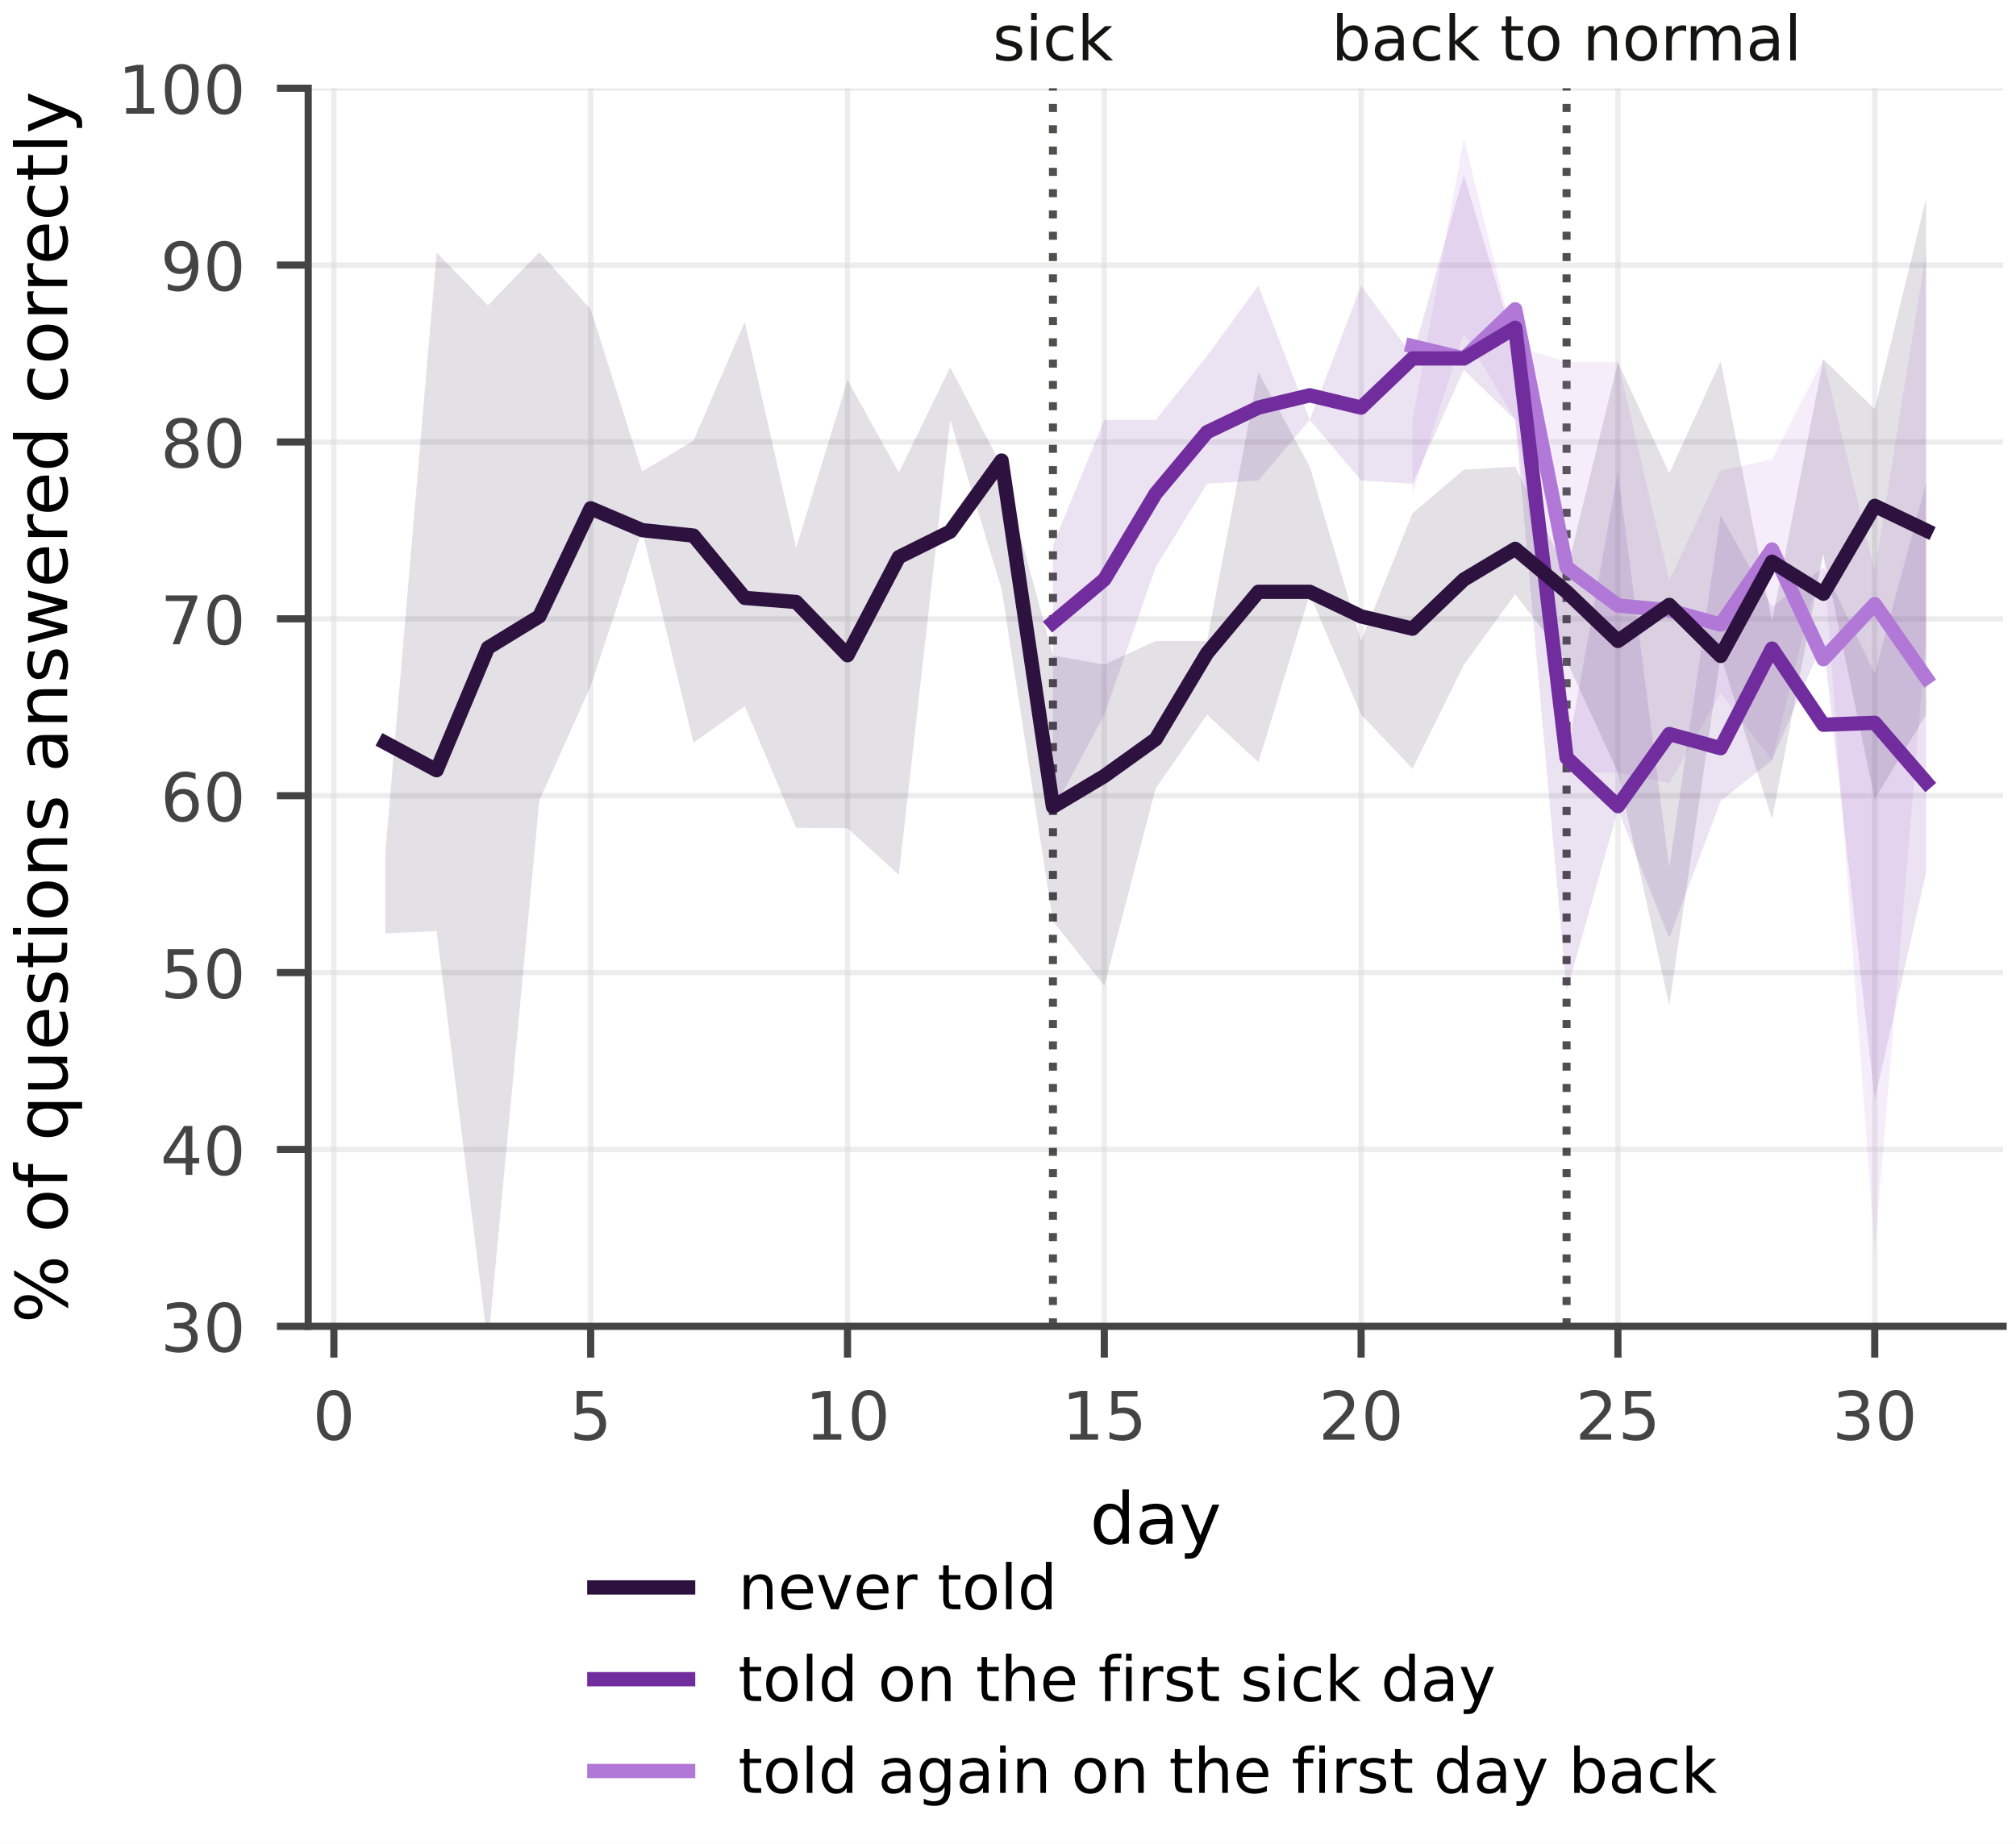
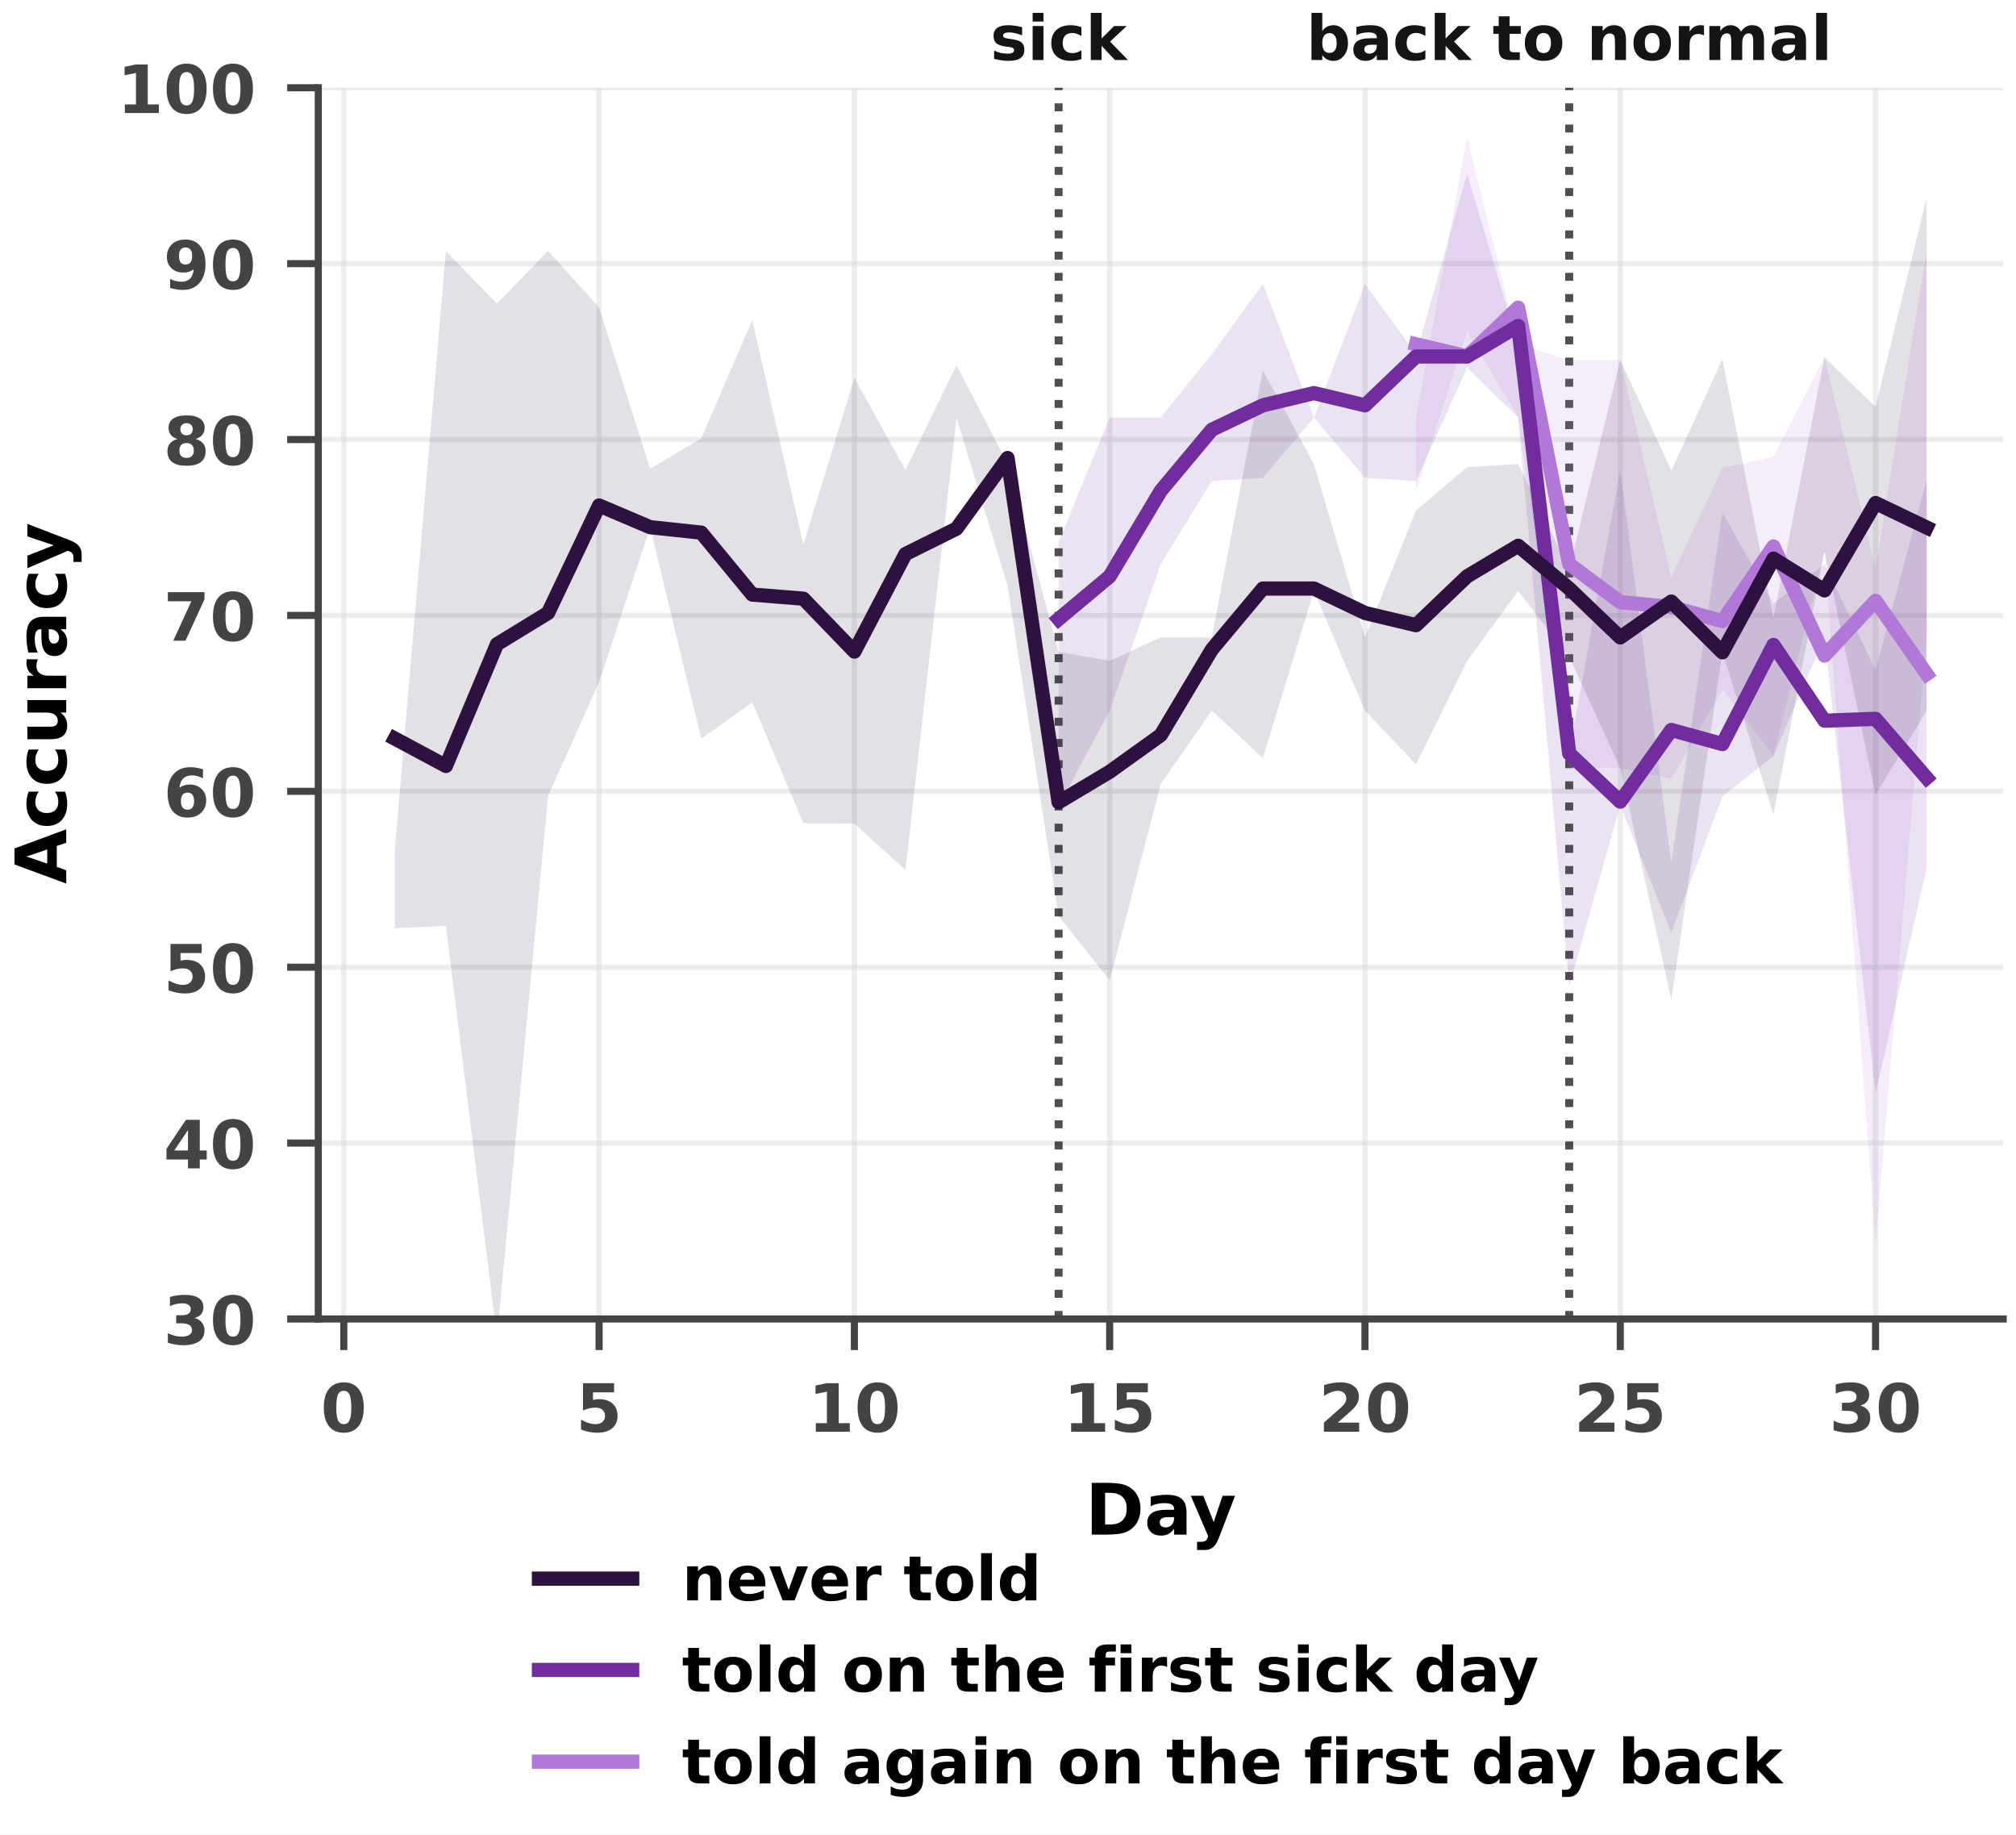
- <svg xmlns="http://www.w3.org/2000/svg" xmlns:xlink="http://www.w3.org/1999/xlink" width="225.658pt" height="206.404pt" viewBox="0 0 225.658 206.404" version="1.1">
+ <svg xmlns="http://www.w3.org/2000/svg" xmlns:xlink="http://www.w3.org/1999/xlink" width="226.998pt" height="206.513pt" viewBox="0 0 226.998 206.513" version="1.1">
  <defs>
    <style type="text/css">*{stroke-linejoin: round; stroke-linecap: butt}</style>
  </defs>
  <g id="figure_1">
    <g id="patch_1">
-       <path d="M 0 206.404  L 225.658 206.404  L 225.658 0  L 0 0  z " style="fill: #ffffff" />
+       <path d="M 0 206.513  L 226.998 206.513  L 226.998 0  L 0 0  z " style="fill: #ffffff" />
    </g>
    <g id="axes_1">
      <g id="patch_2">
-         <path d="M 34.498 148.478  L 224.218 148.478  L 224.218 9.878  L 34.498 9.878  z " style="fill: #ffffff" />
+         <path d="M 35.838 148.478  L 225.558 148.478  L 225.558 9.878  L 35.838 9.878  z " style="fill: #ffffff" />
      </g>
      <g id="matplotlib.axis_1">
        <g id="xtick_1">
          <g id="line2d_1">
-             <path d="M 37.373 148.478  L 37.373 9.878  " clip-path="url(#p3f5476d733)" style="fill: none; stroke: #dddddd; stroke-opacity: 0.5; stroke-width: 0.6; stroke-linecap: square" />
+             <path d="M 38.712 148.478  L 38.712 9.878  " clip-path="url(#p0b29a9535a)" style="fill: none; stroke: #dddddd; stroke-opacity: 0.5; stroke-width: 0.6; stroke-linecap: square" />
          </g>
          <g id="line2d_2">
            <defs>
-               <path id="md3ac5c3c33" d="M 0 0  L 0 3.5  " style="stroke: #444444; stroke-width: 0.8" />
+               <path id="mac8a18c9ea" d="M 0 0  L 0 3.5  " style="stroke: #444444; stroke-width: 0.8" />
            </defs>
            <g>
-               <use xlink:href="#md3ac5c3c33" x="37.373" y="148.478" style="fill: #444444; stroke: #444444; stroke-width: 0.8" />
+               <use xlink:href="#mac8a18c9ea" x="38.712" y="148.478" style="fill: #444444; stroke: #444444; stroke-width: 0.8" />
            </g>
          </g>
          <g id="text_1">
-             <text style="font-size: 7.5px; font-family: 'DejaVu Sans', 'Bitstream Vera Sans', 'Computer Modern Sans Serif', 'Lucida Grande', 'Verdana', 'Geneva', 'Lucid', 'Arial', 'Helvetica', 'Avant Garde', sans-serif; text-anchor: middle; fill: #444444" x="37.373" y="161.177" transform="rotate(-0 37.37267 161.1767)">0</text>
+             <text style="font-weight: 700; font-size: 7.5px; font-family: 'DejaVu Sans', 'Bitstream Vera Sans', 'Computer Modern Sans Serif', 'Lucida Grande', 'Verdana', 'Geneva', 'Lucid', 'Arial', 'Helvetica', 'Avant Garde', sans-serif; text-anchor: middle; fill: #444444" x="38.712" y="161.177" transform="rotate(-0 38.71212 161.1767)">0</text>
          </g>
        </g>
        <g id="xtick_2">
          <g id="line2d_3">
-             <path d="M 66.118 148.478  L 66.118 9.878  " clip-path="url(#p3f5476d733)" style="fill: none; stroke: #dddddd; stroke-opacity: 0.5; stroke-width: 0.6; stroke-linecap: square" />
+             <path d="M 67.458 148.478  L 67.458 9.878  " clip-path="url(#p0b29a9535a)" style="fill: none; stroke: #dddddd; stroke-opacity: 0.5; stroke-width: 0.6; stroke-linecap: square" />
          </g>
          <g id="line2d_4">
            <g>
-               <use xlink:href="#md3ac5c3c33" x="66.118" y="148.478" style="fill: #444444; stroke: #444444; stroke-width: 0.8" />
+               <use xlink:href="#mac8a18c9ea" x="67.458" y="148.478" style="fill: #444444; stroke: #444444; stroke-width: 0.8" />
            </g>
          </g>
          <g id="text_2">
-             <text style="font-size: 7.5px; font-family: 'DejaVu Sans', 'Bitstream Vera Sans', 'Computer Modern Sans Serif', 'Lucida Grande', 'Verdana', 'Geneva', 'Lucid', 'Arial', 'Helvetica', 'Avant Garde', sans-serif; text-anchor: middle; fill: #444444" x="66.118" y="161.177" transform="rotate(-0 66.11813 161.1767)">5</text>
+             <text style="font-weight: 700; font-size: 7.5px; font-family: 'DejaVu Sans', 'Bitstream Vera Sans', 'Computer Modern Sans Serif', 'Lucida Grande', 'Verdana', 'Geneva', 'Lucid', 'Arial', 'Helvetica', 'Avant Garde', sans-serif; text-anchor: middle; fill: #444444" x="67.458" y="161.177" transform="rotate(-0 67.45758 161.1767)">5</text>
          </g>
        </g>
        <g id="xtick_3">
          <g id="line2d_5">
-             <path d="M 94.864 148.478  L 94.864 9.878  " clip-path="url(#p3f5476d733)" style="fill: none; stroke: #dddddd; stroke-opacity: 0.5; stroke-width: 0.6; stroke-linecap: square" />
+             <path d="M 96.203 148.478  L 96.203 9.878  " clip-path="url(#p0b29a9535a)" style="fill: none; stroke: #dddddd; stroke-opacity: 0.5; stroke-width: 0.6; stroke-linecap: square" />
          </g>
          <g id="line2d_6">
            <g>
-               <use xlink:href="#md3ac5c3c33" x="94.864" y="148.478" style="fill: #444444; stroke: #444444; stroke-width: 0.8" />
+               <use xlink:href="#mac8a18c9ea" x="96.203" y="148.478" style="fill: #444444; stroke: #444444; stroke-width: 0.8" />
            </g>
          </g>
          <g id="text_3">
-             <text style="font-size: 7.5px; font-family: 'DejaVu Sans', 'Bitstream Vera Sans', 'Computer Modern Sans Serif', 'Lucida Grande', 'Verdana', 'Geneva', 'Lucid', 'Arial', 'Helvetica', 'Avant Garde', sans-serif; text-anchor: middle; fill: #444444" x="94.864" y="161.177" transform="rotate(-0 94.86358 161.1767)">10</text>
+             <text style="font-weight: 700; font-size: 7.5px; font-family: 'DejaVu Sans', 'Bitstream Vera Sans', 'Computer Modern Sans Serif', 'Lucida Grande', 'Verdana', 'Geneva', 'Lucid', 'Arial', 'Helvetica', 'Avant Garde', sans-serif; text-anchor: middle; fill: #444444" x="96.203" y="161.177" transform="rotate(-0 96.20303 161.1767)">10</text>
          </g>
        </g>
        <g id="xtick_4">
          <g id="line2d_7">
-             <path d="M 123.609 148.478  L 123.609 9.878  " clip-path="url(#p3f5476d733)" style="fill: none; stroke: #dddddd; stroke-opacity: 0.5; stroke-width: 0.6; stroke-linecap: square" />
+             <path d="M 124.948 148.478  L 124.948 9.878  " clip-path="url(#p0b29a9535a)" style="fill: none; stroke: #dddddd; stroke-opacity: 0.5; stroke-width: 0.6; stroke-linecap: square" />
          </g>
          <g id="line2d_8">
            <g>
-               <use xlink:href="#md3ac5c3c33" x="123.609" y="148.478" style="fill: #444444; stroke: #444444; stroke-width: 0.8" />
+               <use xlink:href="#mac8a18c9ea" x="124.948" y="148.478" style="fill: #444444; stroke: #444444; stroke-width: 0.8" />
            </g>
          </g>
          <g id="text_4">
-             <text style="font-size: 7.5px; font-family: 'DejaVu Sans', 'Bitstream Vera Sans', 'Computer Modern Sans Serif', 'Lucida Grande', 'Verdana', 'Geneva', 'Lucid', 'Arial', 'Helvetica', 'Avant Garde', sans-serif; text-anchor: middle; fill: #444444" x="123.609" y="161.177" transform="rotate(-0 123.609 161.1767)">15</text>
+             <text style="font-weight: 700; font-size: 7.5px; font-family: 'DejaVu Sans', 'Bitstream Vera Sans', 'Computer Modern Sans Serif', 'Lucida Grande', 'Verdana', 'Geneva', 'Lucid', 'Arial', 'Helvetica', 'Avant Garde', sans-serif; text-anchor: middle; fill: #444444" x="124.948" y="161.177" transform="rotate(-0 124.9485 161.1767)">15</text>
          </g>
        </g>
        <g id="xtick_5">
          <g id="line2d_9">
-             <path d="M 152.354 148.478  L 152.354 9.878  " clip-path="url(#p3f5476d733)" style="fill: none; stroke: #dddddd; stroke-opacity: 0.5; stroke-width: 0.6; stroke-linecap: square" />
+             <path d="M 153.694 148.478  L 153.694 9.878  " clip-path="url(#p0b29a9535a)" style="fill: none; stroke: #dddddd; stroke-opacity: 0.5; stroke-width: 0.6; stroke-linecap: square" />
          </g>
          <g id="line2d_10">
            <g>
-               <use xlink:href="#md3ac5c3c33" x="152.354" y="148.478" style="fill: #444444; stroke: #444444; stroke-width: 0.8" />
+               <use xlink:href="#mac8a18c9ea" x="153.694" y="148.478" style="fill: #444444; stroke: #444444; stroke-width: 0.8" />
            </g>
          </g>
          <g id="text_5">
-             <text style="font-size: 7.5px; font-family: 'DejaVu Sans', 'Bitstream Vera Sans', 'Computer Modern Sans Serif', 'Lucida Grande', 'Verdana', 'Geneva', 'Lucid', 'Arial', 'Helvetica', 'Avant Garde', sans-serif; text-anchor: middle; fill: #444444" x="152.354" y="161.177" transform="rotate(-0 152.3545 161.1767)">20</text>
+             <text style="font-weight: 700; font-size: 7.5px; font-family: 'DejaVu Sans', 'Bitstream Vera Sans', 'Computer Modern Sans Serif', 'Lucida Grande', 'Verdana', 'Geneva', 'Lucid', 'Arial', 'Helvetica', 'Avant Garde', sans-serif; text-anchor: middle; fill: #444444" x="153.694" y="161.177" transform="rotate(-0 153.6939 161.1767)">20</text>
          </g>
        </g>
        <g id="xtick_6">
          <g id="line2d_11">
-             <path d="M 181.1 148.478  L 181.1 9.878  " clip-path="url(#p3f5476d733)" style="fill: none; stroke: #dddddd; stroke-opacity: 0.5; stroke-width: 0.6; stroke-linecap: square" />
+             <path d="M 182.439 148.478  L 182.439 9.878  " clip-path="url(#p0b29a9535a)" style="fill: none; stroke: #dddddd; stroke-opacity: 0.5; stroke-width: 0.6; stroke-linecap: square" />
          </g>
          <g id="line2d_12">
            <g>
-               <use xlink:href="#md3ac5c3c33" x="181.1" y="148.478" style="fill: #444444; stroke: #444444; stroke-width: 0.8" />
+               <use xlink:href="#mac8a18c9ea" x="182.439" y="148.478" style="fill: #444444; stroke: #444444; stroke-width: 0.8" />
            </g>
          </g>
          <g id="text_6">
-             <text style="font-size: 7.5px; font-family: 'DejaVu Sans', 'Bitstream Vera Sans', 'Computer Modern Sans Serif', 'Lucida Grande', 'Verdana', 'Geneva', 'Lucid', 'Arial', 'Helvetica', 'Avant Garde', sans-serif; text-anchor: middle; fill: #444444" x="181.1" y="161.177" transform="rotate(-0 181.0999 161.1767)">25</text>
+             <text style="font-weight: 700; font-size: 7.5px; font-family: 'DejaVu Sans', 'Bitstream Vera Sans', 'Computer Modern Sans Serif', 'Lucida Grande', 'Verdana', 'Geneva', 'Lucid', 'Arial', 'Helvetica', 'Avant Garde', sans-serif; text-anchor: middle; fill: #444444" x="182.439" y="161.177" transform="rotate(-0 182.4394 161.1767)">25</text>
          </g>
        </g>
        <g id="xtick_7">
          <g id="line2d_13">
-             <path d="M 209.845 148.478  L 209.845 9.878  " clip-path="url(#p3f5476d733)" style="fill: none; stroke: #dddddd; stroke-opacity: 0.5; stroke-width: 0.6; stroke-linecap: square" />
+             <path d="M 211.185 148.478  L 211.185 9.878  " clip-path="url(#p0b29a9535a)" style="fill: none; stroke: #dddddd; stroke-opacity: 0.5; stroke-width: 0.6; stroke-linecap: square" />
          </g>
          <g id="line2d_14">
            <g>
-               <use xlink:href="#md3ac5c3c33" x="209.845" y="148.478" style="fill: #444444; stroke: #444444; stroke-width: 0.8" />
+               <use xlink:href="#mac8a18c9ea" x="211.185" y="148.478" style="fill: #444444; stroke: #444444; stroke-width: 0.8" />
            </g>
          </g>
          <g id="text_7">
-             <text style="font-size: 7.5px; font-family: 'DejaVu Sans', 'Bitstream Vera Sans', 'Computer Modern Sans Serif', 'Lucida Grande', 'Verdana', 'Geneva', 'Lucid', 'Arial', 'Helvetica', 'Avant Garde', sans-serif; text-anchor: middle; fill: #444444" x="209.845" y="161.177" transform="rotate(-0 209.8454 161.1767)">30</text>
+             <text style="font-weight: 700; font-size: 7.5px; font-family: 'DejaVu Sans', 'Bitstream Vera Sans', 'Computer Modern Sans Serif', 'Lucida Grande', 'Verdana', 'Geneva', 'Lucid', 'Arial', 'Helvetica', 'Avant Garde', sans-serif; text-anchor: middle; fill: #444444" x="211.185" y="161.177" transform="rotate(-0 211.1849 161.1767)">30</text>
          </g>
        </g>
        <g id="text_8">
-           <text style="font-size: 8px; font-family: 'DejaVu Sans', 'Bitstream Vera Sans', 'Computer Modern Sans Serif', 'Lucida Grande', 'Verdana', 'Geneva', 'Lucid', 'Arial', 'Helvetica', 'Avant Garde', sans-serif; text-anchor: middle" x="129.358" y="172.815" transform="rotate(-0 129.3581 172.8152)">day</text>
+           <text style="font-weight: 700; font-size: 8px; font-family: 'DejaVu Sans', 'Bitstream Vera Sans', 'Computer Modern Sans Serif', 'Lucida Grande', 'Verdana', 'Geneva', 'Lucid', 'Arial', 'Helvetica', 'Avant Garde', sans-serif; text-anchor: middle" x="130.698" y="172.753" transform="rotate(-0 130.6976 172.7527)">Day</text>
        </g>
      </g>
      <g id="matplotlib.axis_2">
        <g id="ytick_1">
          <g id="line2d_15">
-             <path d="M 34.498 148.478  L 224.218 148.478  " clip-path="url(#p3f5476d733)" style="fill: none; stroke: #dddddd; stroke-opacity: 0.5; stroke-width: 0.6; stroke-linecap: square" />
+             <path d="M 35.838 148.478  L 225.558 148.478  " clip-path="url(#p0b29a9535a)" style="fill: none; stroke: #dddddd; stroke-opacity: 0.5; stroke-width: 0.6; stroke-linecap: square" />
          </g>
          <g id="line2d_16">
            <defs>
-               <path id="mc8704ba8a6" d="M 0 0  L -3.5 0  " style="stroke: #444444; stroke-width: 0.8" />
+               <path id="mc4d588b40f" d="M 0 0  L -3.5 0  " style="stroke: #444444; stroke-width: 0.8" />
            </defs>
            <g>
-               <use xlink:href="#mc8704ba8a6" x="34.498" y="148.478" style="fill: #444444; stroke: #444444; stroke-width: 0.8" />
+               <use xlink:href="#mc4d588b40f" x="35.838" y="148.478" style="fill: #444444; stroke: #444444; stroke-width: 0.8" />
            </g>
          </g>
          <g id="text_9">
-             <text style="font-size: 7.5px; font-family: 'DejaVu Sans', 'Bitstream Vera Sans', 'Computer Modern Sans Serif', 'Lucida Grande', 'Verdana', 'Geneva', 'Lucid', 'Arial', 'Helvetica', 'Avant Garde', sans-serif; text-anchor: end; fill: #444444" x="27.498" y="151.327" transform="rotate(-0 27.49813 151.3273)">30</text>
+             <text style="font-weight: 700; font-size: 7.5px; font-family: 'DejaVu Sans', 'Bitstream Vera Sans', 'Computer Modern Sans Serif', 'Lucida Grande', 'Verdana', 'Geneva', 'Lucid', 'Arial', 'Helvetica', 'Avant Garde', sans-serif; text-anchor: end; fill: #444444" x="28.838" y="151.327" transform="rotate(-0 28.83758 151.3273)">30</text>
          </g>
        </g>
        <g id="ytick_2">
          <g id="line2d_17">
-             <path d="M 34.498 128.678  L 224.218 128.678  " clip-path="url(#p3f5476d733)" style="fill: none; stroke: #dddddd; stroke-opacity: 0.5; stroke-width: 0.6; stroke-linecap: square" />
+             <path d="M 35.838 128.678  L 225.558 128.678  " clip-path="url(#p0b29a9535a)" style="fill: none; stroke: #dddddd; stroke-opacity: 0.5; stroke-width: 0.6; stroke-linecap: square" />
          </g>
          <g id="line2d_18">
            <g>
-               <use xlink:href="#mc8704ba8a6" x="34.498" y="128.678" style="fill: #444444; stroke: #444444; stroke-width: 0.8" />
+               <use xlink:href="#mc4d588b40f" x="35.838" y="128.678" style="fill: #444444; stroke: #444444; stroke-width: 0.8" />
            </g>
          </g>
          <g id="text_10">
-             <text style="font-size: 7.5px; font-family: 'DejaVu Sans', 'Bitstream Vera Sans', 'Computer Modern Sans Serif', 'Lucida Grande', 'Verdana', 'Geneva', 'Lucid', 'Arial', 'Helvetica', 'Avant Garde', sans-serif; text-anchor: end; fill: #444444" x="27.498" y="131.527" transform="rotate(-0 27.49813 131.5273)">40</text>
+             <text style="font-weight: 700; font-size: 7.5px; font-family: 'DejaVu Sans', 'Bitstream Vera Sans', 'Computer Modern Sans Serif', 'Lucida Grande', 'Verdana', 'Geneva', 'Lucid', 'Arial', 'Helvetica', 'Avant Garde', sans-serif; text-anchor: end; fill: #444444" x="28.838" y="131.527" transform="rotate(-0 28.83758 131.5273)">40</text>
          </g>
        </g>
        <g id="ytick_3">
          <g id="line2d_19">
-             <path d="M 34.498 108.878  L 224.218 108.878  " clip-path="url(#p3f5476d733)" style="fill: none; stroke: #dddddd; stroke-opacity: 0.5; stroke-width: 0.6; stroke-linecap: square" />
+             <path d="M 35.838 108.878  L 225.558 108.878  " clip-path="url(#p0b29a9535a)" style="fill: none; stroke: #dddddd; stroke-opacity: 0.5; stroke-width: 0.6; stroke-linecap: square" />
          </g>
          <g id="line2d_20">
            <g>
-               <use xlink:href="#mc8704ba8a6" x="34.498" y="108.878" style="fill: #444444; stroke: #444444; stroke-width: 0.8" />
+               <use xlink:href="#mc4d588b40f" x="35.838" y="108.878" style="fill: #444444; stroke: #444444; stroke-width: 0.8" />
            </g>
          </g>
          <g id="text_11">
-             <text style="font-size: 7.5px; font-family: 'DejaVu Sans', 'Bitstream Vera Sans', 'Computer Modern Sans Serif', 'Lucida Grande', 'Verdana', 'Geneva', 'Lucid', 'Arial', 'Helvetica', 'Avant Garde', sans-serif; text-anchor: end; fill: #444444" x="27.498" y="111.727" transform="rotate(-0 27.49813 111.7273)">50</text>
+             <text style="font-weight: 700; font-size: 7.5px; font-family: 'DejaVu Sans', 'Bitstream Vera Sans', 'Computer Modern Sans Serif', 'Lucida Grande', 'Verdana', 'Geneva', 'Lucid', 'Arial', 'Helvetica', 'Avant Garde', sans-serif; text-anchor: end; fill: #444444" x="28.838" y="111.727" transform="rotate(-0 28.83758 111.7273)">50</text>
          </g>
        </g>
        <g id="ytick_4">
          <g id="line2d_21">
-             <path d="M 34.498 89.078  L 224.218 89.078  " clip-path="url(#p3f5476d733)" style="fill: none; stroke: #dddddd; stroke-opacity: 0.5; stroke-width: 0.6; stroke-linecap: square" />
+             <path d="M 35.838 89.078  L 225.558 89.078  " clip-path="url(#p0b29a9535a)" style="fill: none; stroke: #dddddd; stroke-opacity: 0.5; stroke-width: 0.6; stroke-linecap: square" />
          </g>
          <g id="line2d_22">
            <g>
-               <use xlink:href="#mc8704ba8a6" x="34.498" y="89.078" style="fill: #444444; stroke: #444444; stroke-width: 0.8" />
+               <use xlink:href="#mc4d588b40f" x="35.838" y="89.078" style="fill: #444444; stroke: #444444; stroke-width: 0.8" />
            </g>
          </g>
          <g id="text_12">
-             <text style="font-size: 7.5px; font-family: 'DejaVu Sans', 'Bitstream Vera Sans', 'Computer Modern Sans Serif', 'Lucida Grande', 'Verdana', 'Geneva', 'Lucid', 'Arial', 'Helvetica', 'Avant Garde', sans-serif; text-anchor: end; fill: #444444" x="27.498" y="91.927" transform="rotate(-0 27.49813 91.9273)">60</text>
+             <text style="font-weight: 700; font-size: 7.5px; font-family: 'DejaVu Sans', 'Bitstream Vera Sans', 'Computer Modern Sans Serif', 'Lucida Grande', 'Verdana', 'Geneva', 'Lucid', 'Arial', 'Helvetica', 'Avant Garde', sans-serif; text-anchor: end; fill: #444444" x="28.838" y="91.927" transform="rotate(-0 28.83758 91.9273)">60</text>
          </g>
        </g>
        <g id="ytick_5">
          <g id="line2d_23">
-             <path d="M 34.498 69.278  L 224.218 69.278  " clip-path="url(#p3f5476d733)" style="fill: none; stroke: #dddddd; stroke-opacity: 0.5; stroke-width: 0.6; stroke-linecap: square" />
+             <path d="M 35.838 69.278  L 225.558 69.278  " clip-path="url(#p0b29a9535a)" style="fill: none; stroke: #dddddd; stroke-opacity: 0.5; stroke-width: 0.6; stroke-linecap: square" />
          </g>
          <g id="line2d_24">
            <g>
-               <use xlink:href="#mc8704ba8a6" x="34.498" y="69.278" style="fill: #444444; stroke: #444444; stroke-width: 0.8" />
+               <use xlink:href="#mc4d588b40f" x="35.838" y="69.278" style="fill: #444444; stroke: #444444; stroke-width: 0.8" />
            </g>
          </g>
          <g id="text_13">
-             <text style="font-size: 7.5px; font-family: 'DejaVu Sans', 'Bitstream Vera Sans', 'Computer Modern Sans Serif', 'Lucida Grande', 'Verdana', 'Geneva', 'Lucid', 'Arial', 'Helvetica', 'Avant Garde', sans-serif; text-anchor: end; fill: #444444" x="27.498" y="72.127" transform="rotate(-0 27.49813 72.1273)">70</text>
+             <text style="font-weight: 700; font-size: 7.5px; font-family: 'DejaVu Sans', 'Bitstream Vera Sans', 'Computer Modern Sans Serif', 'Lucida Grande', 'Verdana', 'Geneva', 'Lucid', 'Arial', 'Helvetica', 'Avant Garde', sans-serif; text-anchor: end; fill: #444444" x="28.838" y="72.127" transform="rotate(-0 28.83758 72.1273)">70</text>
          </g>
        </g>
        <g id="ytick_6">
          <g id="line2d_25">
-             <path d="M 34.498 49.478  L 224.218 49.478  " clip-path="url(#p3f5476d733)" style="fill: none; stroke: #dddddd; stroke-opacity: 0.5; stroke-width: 0.6; stroke-linecap: square" />
+             <path d="M 35.838 49.478  L 225.558 49.478  " clip-path="url(#p0b29a9535a)" style="fill: none; stroke: #dddddd; stroke-opacity: 0.5; stroke-width: 0.6; stroke-linecap: square" />
          </g>
          <g id="line2d_26">
            <g>
-               <use xlink:href="#mc8704ba8a6" x="34.498" y="49.478" style="fill: #444444; stroke: #444444; stroke-width: 0.8" />
+               <use xlink:href="#mc4d588b40f" x="35.838" y="49.478" style="fill: #444444; stroke: #444444; stroke-width: 0.8" />
            </g>
          </g>
          <g id="text_14">
-             <text style="font-size: 7.5px; font-family: 'DejaVu Sans', 'Bitstream Vera Sans', 'Computer Modern Sans Serif', 'Lucida Grande', 'Verdana', 'Geneva', 'Lucid', 'Arial', 'Helvetica', 'Avant Garde', sans-serif; text-anchor: end; fill: #444444" x="27.498" y="52.327" transform="rotate(-0 27.49813 52.3273)">80</text>
+             <text style="font-weight: 700; font-size: 7.5px; font-family: 'DejaVu Sans', 'Bitstream Vera Sans', 'Computer Modern Sans Serif', 'Lucida Grande', 'Verdana', 'Geneva', 'Lucid', 'Arial', 'Helvetica', 'Avant Garde', sans-serif; text-anchor: end; fill: #444444" x="28.838" y="52.327" transform="rotate(-0 28.83758 52.3273)">80</text>
          </g>
        </g>
        <g id="ytick_7">
          <g id="line2d_27">
-             <path d="M 34.498 29.678  L 224.218 29.678  " clip-path="url(#p3f5476d733)" style="fill: none; stroke: #dddddd; stroke-opacity: 0.5; stroke-width: 0.6; stroke-linecap: square" />
+             <path d="M 35.838 29.678  L 225.558 29.678  " clip-path="url(#p0b29a9535a)" style="fill: none; stroke: #dddddd; stroke-opacity: 0.5; stroke-width: 0.6; stroke-linecap: square" />
          </g>
          <g id="line2d_28">
            <g>
-               <use xlink:href="#mc8704ba8a6" x="34.498" y="29.678" style="fill: #444444; stroke: #444444; stroke-width: 0.8" />
+               <use xlink:href="#mc4d588b40f" x="35.838" y="29.678" style="fill: #444444; stroke: #444444; stroke-width: 0.8" />
            </g>
          </g>
          <g id="text_15">
-             <text style="font-size: 7.5px; font-family: 'DejaVu Sans', 'Bitstream Vera Sans', 'Computer Modern Sans Serif', 'Lucida Grande', 'Verdana', 'Geneva', 'Lucid', 'Arial', 'Helvetica', 'Avant Garde', sans-serif; text-anchor: end; fill: #444444" x="27.498" y="32.527" transform="rotate(-0 27.49813 32.5273)">90</text>
+             <text style="font-weight: 700; font-size: 7.5px; font-family: 'DejaVu Sans', 'Bitstream Vera Sans', 'Computer Modern Sans Serif', 'Lucida Grande', 'Verdana', 'Geneva', 'Lucid', 'Arial', 'Helvetica', 'Avant Garde', sans-serif; text-anchor: end; fill: #444444" x="28.838" y="32.527" transform="rotate(-0 28.83758 32.5273)">90</text>
          </g>
        </g>
        <g id="ytick_8">
          <g id="line2d_29">
-             <path d="M 34.498 9.878  L 224.218 9.878  " clip-path="url(#p3f5476d733)" style="fill: none; stroke: #dddddd; stroke-opacity: 0.5; stroke-width: 0.6; stroke-linecap: square" />
+             <path d="M 35.838 9.878  L 225.558 9.878  " clip-path="url(#p0b29a9535a)" style="fill: none; stroke: #dddddd; stroke-opacity: 0.5; stroke-width: 0.6; stroke-linecap: square" />
          </g>
          <g id="line2d_30">
            <g>
-               <use xlink:href="#mc8704ba8a6" x="34.498" y="9.878" style="fill: #444444; stroke: #444444; stroke-width: 0.8" />
+               <use xlink:href="#mc4d588b40f" x="35.838" y="9.878" style="fill: #444444; stroke: #444444; stroke-width: 0.8" />
            </g>
          </g>
          <g id="text_16">
-             <text style="font-size: 7.5px; font-family: 'DejaVu Sans', 'Bitstream Vera Sans', 'Computer Modern Sans Serif', 'Lucida Grande', 'Verdana', 'Geneva', 'Lucid', 'Arial', 'Helvetica', 'Avant Garde', sans-serif; text-anchor: end; fill: #444444" x="27.498" y="12.727" transform="rotate(-0 27.49813 12.7273)">100</text>
+             <text style="font-weight: 700; font-size: 7.5px; font-family: 'DejaVu Sans', 'Bitstream Vera Sans', 'Computer Modern Sans Serif', 'Lucida Grande', 'Verdana', 'Geneva', 'Lucid', 'Arial', 'Helvetica', 'Avant Garde', sans-serif; text-anchor: end; fill: #444444" x="28.838" y="12.727" transform="rotate(-0 28.83758 12.7273)">100</text>
          </g>
        </g>
        <g id="text_17">
-           <text style="font-size: 8px; font-family: 'DejaVu Sans', 'Bitstream Vera Sans', 'Computer Modern Sans Serif', 'Lucida Grande', 'Verdana', 'Geneva', 'Lucid', 'Arial', 'Helvetica', 'Avant Garde', sans-serif; text-anchor: middle" x="7.519" y="79.178" transform="rotate(-90 7.51875 79.17789)">% of questions answered correctly</text>
+           <text style="font-weight: 700; font-size: 8px; font-family: 'DejaVu Sans', 'Bitstream Vera Sans', 'Computer Modern Sans Serif', 'Lucida Grande', 'Verdana', 'Geneva', 'Lucid', 'Arial', 'Helvetica', 'Avant Garde', sans-serif; text-anchor: middle" x="7.456" y="79.178" transform="rotate(-90 7.45625 79.17789)">Accuracy</text>
        </g>
      </g>
      <g id="line2d_31">
-         <path d="M 117.86 148.478  L 117.86 9.878  " clip-path="url(#p3f5476d733)" style="fill: none; stroke-dasharray: 0.9,1.485; stroke-dashoffset: 0; stroke: #141413; stroke-opacity: 0.75; stroke-width: 0.9" />
+         <path d="M 119.199 148.478  L 119.199 9.878  " clip-path="url(#p0b29a9535a)" style="fill: none; stroke-dasharray: 0.9,1.485; stroke-dashoffset: 0; stroke: #141413; stroke-opacity: 0.75; stroke-width: 0.9" />
      </g>
      <g id="line2d_32">
-         <path d="M 175.351 148.478  L 175.351 9.878  " clip-path="url(#p3f5476d733)" style="fill: none; stroke-dasharray: 0.9,1.485; stroke-dashoffset: 0; stroke: #141413; stroke-opacity: 0.75; stroke-width: 0.9" />
+         <path d="M 176.69 148.478  L 176.69 9.878  " clip-path="url(#p0b29a9535a)" style="fill: none; stroke-dasharray: 0.9,1.485; stroke-dashoffset: 0; stroke: #141413; stroke-opacity: 0.75; stroke-width: 0.9" />
      </g>
      <g id="FillBetweenPolyCollection_1">
        <defs>
-           <path id="m87301dfdad" d="M 158.104 -159.401  L 158.104 -151.151  L 163.853 -169.112  L 169.602 -159.401  L 175.351 -119.934  L 181.1 -119.934  L 186.849 -118.72  L 192.598 -128.767  L 198.347 -121.315  L 204.096 -144.362  L 209.845 -66.42  L 215.594 -135.041  L 215.594 -178.261  L 215.594 -178.261  L 209.845 -142.382  L 204.096 -166.19  L 198.347 -154.968  L 192.598 -153.736  L 186.849 -141.416  L 181.1 -165.868  L 175.351 -165.868  L 169.602 -167.651  L 163.853 -190.94  L 158.104 -159.401  z " />
+           <path id="m83c3a559e4" d="M 159.443 -159.51  L 159.443 -151.26  L 165.192 -169.222  L 170.941 -159.51  L 176.69 -120.043  L 182.439 -120.043  L 188.188 -118.829  L 193.938 -128.876  L 199.687 -121.425  L 205.436 -144.472  L 211.185 -66.53  L 216.934 -135.151  L 216.934 -178.37  L 216.934 -178.37  L 211.185 -142.491  L 205.436 -166.299  L 199.687 -155.077  L 193.938 -153.845  L 188.188 -141.525  L 182.439 -165.977  L 176.69 -165.977  L 170.941 -167.76  L 165.192 -191.049  L 159.443 -159.51  z " />
        </defs>
-         <g clip-path="url(#p3f5476d733)">
-           <use xlink:href="#m87301dfdad" x="0" y="206.404" style="fill: #b178d7; fill-opacity: 0.13" />
+         <g clip-path="url(#p0b29a9535a)">
+           <use xlink:href="#m83c3a559e4" x="0" y="206.513" style="fill: #b178d7; fill-opacity: 0.13" />
        </g>
      </g>
      <g id="FillBetweenPolyCollection_2">
        <defs>
-           <path id="m470947700e" d="M 117.86 -145.399  L 117.86 -115.653  L 123.609 -126.401  L 129.358 -142.901  L 135.107 -152.256  L 140.856 -152.612  L 146.605 -159.401  L 152.354 -152.612  L 158.104 -152.256  L 163.853 -164.987  L 169.602 -159.401  L 175.351 -95.409  L 181.1 -115.748  L 186.849 -101.402  L 192.598 -116.741  L 198.347 -121.307  L 204.096 -134.651  L 209.845 -83.296  L 215.594 -108.699  L 215.594 -152.354  L 215.594 -152.354  L 209.845 -131.006  L 204.096 -142.901  L 198.347 -138.476  L 192.598 -148.712  L 186.849 -109.234  L 181.1 -153.554  L 175.351 -121.643  L 169.602 -167.651  L 163.853 -186.815  L 158.104 -166.546  L 152.354 -174.44  L 146.605 -159.401  L 140.856 -174.44  L 135.107 -166.546  L 129.358 -159.401  L 123.609 -159.401  L 117.86 -145.399  z " />
+           <path id="m6a8285c2d1" d="M 119.199 -145.508  L 119.199 -115.763  L 124.948 -126.51  L 130.698 -143.01  L 136.447 -152.366  L 142.196 -152.722  L 147.945 -159.51  L 153.694 -152.722  L 159.443 -152.366  L 165.192 -165.097  L 170.941 -159.51  L 176.69 -95.519  L 182.439 -115.857  L 188.188 -101.511  L 193.938 -116.85  L 199.687 -121.416  L 205.436 -134.76  L 211.185 -83.405  L 216.934 -108.808  L 216.934 -152.463  L 216.934 -152.463  L 211.185 -131.116  L 205.436 -143.01  L 199.687 -138.586  L 193.938 -148.821  L 188.188 -109.343  L 182.439 -153.664  L 176.69 -121.752  L 170.941 -167.76  L 165.192 -186.924  L 159.443 -166.655  L 153.694 -174.549  L 147.945 -159.51  L 142.196 -174.549  L 136.447 -166.655  L 130.698 -159.51  L 124.948 -159.51  L 119.199 -145.508  z " />
        </defs>
-         <g clip-path="url(#p3f5476d733)">
-           <use xlink:href="#m470947700e" x="0" y="206.404" style="fill: #712d9e; fill-opacity: 0.13" />
+         <g clip-path="url(#p0b29a9535a)">
+           <use xlink:href="#m6a8285c2d1" x="0" y="206.513" style="fill: #712d9e; fill-opacity: 0.13" />
        </g>
      </g>
      <g id="FillBetweenPolyCollection_3">
        <defs>
-           <path id="ma5d22c3db5" d="M 43.122 -110.814  L 43.122 -101.916  L 48.871 -102.17  L 54.62 -55.836  L 60.369 -116.797  L 66.118 -129.609  L 71.867 -147.026  L 77.616 -123.255  L 83.365 -127.347  L 89.114 -113.727  L 94.864 -113.685  L 100.613 -108.47  L 106.362 -159.401  L 112.111 -140.472  L 117.86 -103.278  L 123.609 -96.046  L 129.358 -118.151  L 135.107 -126.401  L 140.856 -121.074  L 146.605 -139.881  L 152.354 -126.401  L 158.104 -120.362  L 163.853 -131.987  L 169.602 -139.881  L 175.351 -132.443  L 181.1 -119.934  L 186.849 -93.874  L 192.598 -133.022  L 198.347 -114.715  L 204.096 -144.362  L 209.845 -116.949  L 215.594 -126.401  L 215.594 -184.151  L 215.594 -184.151  L 209.845 -160.604  L 204.096 -166.19  L 198.347 -136.818  L 192.598 -165.98  L 186.849 -153.429  L 181.1 -165.868  L 175.351 -142.359  L 169.602 -154.171  L 163.853 -153.815  L 158.104 -148.94  L 152.354 -134.651  L 146.605 -154.171  L 140.856 -164.729  L 135.107 -134.651  L 129.358 -134.651  L 123.609 -132.007  L 117.86 -133.024  L 112.111 -154.215  L 106.362 -165.294  L 100.613 -153.499  L 94.864 -163.867  L 89.114 -145.075  L 83.365 -170.372  L 77.616 -157.047  L 71.867 -153.626  L 66.118 -171.776  L 60.369 -178.172  L 54.62 -172.216  L 48.871 -178.132  L 43.122 -110.814  z " />
+           <path id="m079d76a6c8" d="M 44.461 -110.924  L 44.461 -102.026  L 50.21 -102.28  L 55.959 -55.945  L 61.708 -116.906  L 67.458 -129.719  L 73.207 -147.135  L 78.956 -123.364  L 84.705 -127.456  L 90.454 -113.837  L 96.203 -113.794  L 101.952 -108.579  L 107.701 -159.51  L 113.45 -140.581  L 119.199 -103.388  L 124.948 -96.155  L 130.698 -118.26  L 136.447 -126.51  L 142.196 -121.183  L 147.945 -139.991  L 153.694 -126.51  L 159.443 -120.471  L 165.192 -132.097  L 170.941 -139.991  L 176.69 -132.553  L 182.439 -120.043  L 188.188 -93.983  L 193.938 -133.131  L 199.687 -114.825  L 205.436 -144.472  L 211.185 -117.058  L 216.934 -126.51  L 216.934 -184.26  L 216.934 -184.26  L 211.185 -160.713  L 205.436 -166.299  L 199.687 -136.927  L 193.938 -166.09  L 188.188 -153.538  L 182.439 -165.977  L 176.69 -142.468  L 170.941 -154.28  L 165.192 -153.924  L 159.443 -149.05  L 153.694 -134.76  L 147.945 -154.28  L 142.196 -164.838  L 136.447 -134.76  L 130.698 -134.76  L 124.948 -132.116  L 119.199 -133.133  L 113.45 -154.324  L 107.701 -165.403  L 101.952 -153.608  L 96.203 -163.977  L 90.454 -145.184  L 84.705 -170.481  L 78.956 -157.157  L 73.207 -153.735  L 67.458 -171.885  L 61.708 -178.282  L 55.959 -172.326  L 50.21 -178.241  L 44.461 -110.924  z " />
        </defs>
-         <g clip-path="url(#p3f5476d733)">
-           <use xlink:href="#ma5d22c3db5" x="0" y="206.404" style="fill: #2d123f; fill-opacity: 0.13" />
+         <g clip-path="url(#p0b29a9535a)">
+           <use xlink:href="#m079d76a6c8" x="0" y="206.513" style="fill: #2d123f; fill-opacity: 0.13" />
        </g>
      </g>
      <g id="patch_3">
-         <path d="M 34.498 148.478  L 34.498 9.878  " style="fill: none; stroke: #444444; stroke-width: 0.8; stroke-linejoin: miter; stroke-linecap: square" />
+         <path d="M 35.838 148.478  L 35.838 9.878  " style="fill: none; stroke: #444444; stroke-width: 0.8; stroke-linejoin: miter; stroke-linecap: square" />
      </g>
      <g id="patch_4">
-         <path d="M 34.498 148.478  L 224.218 148.478  " style="fill: none; stroke: #444444; stroke-width: 0.8; stroke-linejoin: miter; stroke-linecap: square" />
+         <path d="M 35.838 148.478  L 225.558 148.478  " style="fill: none; stroke: #444444; stroke-width: 0.8; stroke-linejoin: miter; stroke-linecap: square" />
      </g>
      <g id="text_18">
-         <text style="font-size: 7px; font-family: 'DejaVu Sans', 'Bitstream Vera Sans', 'Computer Modern Sans Serif', 'Lucida Grande', 'Verdana', 'Geneva', 'Lucid', 'Arial', 'Helvetica', 'Avant Garde', sans-serif; text-anchor: middle; fill: #141413" x="117.86" y="6.759" transform="rotate(-0 117.8599 6.758906)">sick</text>
+         <text style="font-weight: 700; font-size: 7px; font-family: 'DejaVu Sans', 'Bitstream Vera Sans', 'Computer Modern Sans Serif', 'Lucida Grande', 'Verdana', 'Geneva', 'Lucid', 'Arial', 'Helvetica', 'Avant Garde', sans-serif; text-anchor: middle; fill: #141413" x="119.199" y="6.759" transform="rotate(-0 119.1994 6.758906)">sick</text>
      </g>
      <g id="text_19">
-         <text style="font-size: 7px; font-family: 'DejaVu Sans', 'Bitstream Vera Sans', 'Computer Modern Sans Serif', 'Lucida Grande', 'Verdana', 'Geneva', 'Lucid', 'Arial', 'Helvetica', 'Avant Garde', sans-serif; text-anchor: middle; fill: #141413" x="175.351" y="6.759" transform="rotate(-0 175.3509 6.758906)">back to normal</text>
+         <text style="font-weight: 700; font-size: 7px; font-family: 'DejaVu Sans', 'Bitstream Vera Sans', 'Computer Modern Sans Serif', 'Lucida Grande', 'Verdana', 'Geneva', 'Lucid', 'Arial', 'Helvetica', 'Avant Garde', sans-serif; text-anchor: middle; fill: #141413" x="176.69" y="6.759" transform="rotate(-0 176.6903 6.758906)">back to normal</text>
      </g>
      <g id="line2d_33">
-         <path d="M 158.104 38.753  L 163.853 40.128  L 169.602 34.628  L 175.351 63.503  L 181.1 67.781  L 186.849 68.331  L 192.598 69.917  L 198.347 61.514  L 204.096 73.798  L 209.845 67.628  L 215.594 75.878  " clip-path="url(#p3f5476d733)" style="fill: none; stroke: #b178d7; stroke-width: 1.6; stroke-linecap: square" />
+         <path d="M 159.443 38.753  L 165.192 40.128  L 170.941 34.628  L 176.69 63.503  L 182.439 67.781  L 188.188 68.331  L 193.938 69.917  L 199.687 61.514  L 205.436 73.798  L 211.185 67.628  L 216.934 75.878  " clip-path="url(#p0b29a9535a)" style="fill: none; stroke: #b178d7; stroke-width: 1.6; stroke-linecap: square" />
      </g>
      <g id="line2d_34">
-         <path d="M 117.86 69.69  L 123.609 64.878  L 129.358 55.253  L 135.107 48.378  L 140.856 45.628  L 146.605 44.253  L 152.354 45.628  L 158.104 40.128  L 163.853 40.128  L 169.602 36.69  L 175.351 84.815  L 181.1 90.239  L 186.849 82.172  L 192.598 83.759  L 198.347 72.606  L 204.096 81.131  L 209.845 80.92  L 215.594 87.565  " clip-path="url(#p3f5476d733)" style="fill: none; stroke: #712d9e; stroke-width: 1.6; stroke-linecap: square" />
+         <path d="M 119.199 69.69  L 124.948 64.878  L 130.698 55.253  L 136.447 48.378  L 142.196 45.628  L 147.945 44.253  L 153.694 45.628  L 159.443 40.128  L 165.192 40.128  L 170.941 36.69  L 176.69 84.815  L 182.439 90.239  L 188.188 82.172  L 193.938 83.759  L 199.687 72.606  L 205.436 81.131  L 211.185 80.92  L 216.934 87.565  " clip-path="url(#p0b29a9535a)" style="fill: none; stroke: #712d9e; stroke-width: 1.6; stroke-linecap: square" />
      </g>
      <g id="line2d_35">
-         <path d="M 43.122 83.146  L 48.871 86.223  L 54.62 72.517  L 60.369 69.003  L 66.118 56.903  L 71.867 59.347  L 77.616 59.958  L 83.365 66.933  L 89.114 67.392  L 94.864 73.35  L 100.613 62.368  L 106.362 59.512  L 112.111 51.559  L 117.86 90.315  L 123.609 86.878  L 129.358 82.753  L 135.107 73.128  L 140.856 66.253  L 146.605 66.253  L 152.354 69.003  L 158.104 70.378  L 163.853 64.878  L 169.602 61.44  L 175.351 66.253  L 181.1 71.753  L 186.849 67.72  L 192.598 73.431  L 198.347 62.889  L 204.096 66.464  L 209.845 56.628  L 215.594 59.378  " clip-path="url(#p3f5476d733)" style="fill: none; stroke: #2d123f; stroke-width: 1.6; stroke-linecap: square" />
+         <path d="M 44.461 83.146  L 50.21 86.223  L 55.959 72.517  L 61.708 69.003  L 67.458 56.903  L 73.207 59.347  L 78.956 59.958  L 84.705 66.933  L 90.454 67.392  L 96.203 73.35  L 101.952 62.368  L 107.701 59.512  L 113.45 51.559  L 119.199 90.315  L 124.948 86.878  L 130.698 82.753  L 136.447 73.128  L 142.196 66.253  L 147.945 66.253  L 153.694 69.003  L 159.443 70.378  L 165.192 64.878  L 170.941 61.44  L 176.69 66.253  L 182.439 71.753  L 188.188 67.72  L 193.938 73.431  L 199.687 62.889  L 205.436 66.464  L 211.185 56.628  L 216.934 59.378  " clip-path="url(#p0b29a9535a)" style="fill: none; stroke: #2d123f; stroke-width: 1.6; stroke-linecap: square" />
      </g>
      <g id="legend_1">
        <g id="line2d_36">
-           <path d="M 66.525 177.709  L 71.775 177.709  L 77.025 177.709  " style="fill: none; stroke: #2d123f; stroke-width: 1.6; stroke-linecap: square" />
+           <path d="M 60.686 177.709  L 65.936 177.709  L 71.186 177.709  " style="fill: none; stroke: #2d123f; stroke-width: 1.6; stroke-linecap: square" />
        </g>
        <g id="text_20">
-           <text style="font-size: 7px; font-family: 'DejaVu Sans', 'Bitstream Vera Sans', 'Computer Modern Sans Serif', 'Lucida Grande', 'Verdana', 'Geneva', 'Lucid', 'Arial', 'Helvetica', 'Avant Garde', sans-serif; text-anchor: start" x="82.625" y="180.159" transform="rotate(-0 82.62547 180.1588)">never told</text>
+           <text style="font-weight: 700; font-size: 7px; font-family: 'DejaVu Sans', 'Bitstream Vera Sans', 'Computer Modern Sans Serif', 'Lucida Grande', 'Verdana', 'Geneva', 'Lucid', 'Arial', 'Helvetica', 'Avant Garde', sans-serif; text-anchor: start" x="76.786" y="180.159" transform="rotate(-0 76.78609 180.1588)">never told</text>
        </g>
        <g id="line2d_37">
-           <path d="M 66.525 187.983  L 71.775 187.983  L 77.025 187.983  " style="fill: none; stroke: #712d9e; stroke-width: 1.6; stroke-linecap: square" />
+           <path d="M 60.686 187.983  L 65.936 187.983  L 71.186 187.983  " style="fill: none; stroke: #712d9e; stroke-width: 1.6; stroke-linecap: square" />
        </g>
        <g id="text_21">
-           <text style="font-size: 7px; font-family: 'DejaVu Sans', 'Bitstream Vera Sans', 'Computer Modern Sans Serif', 'Lucida Grande', 'Verdana', 'Geneva', 'Lucid', 'Arial', 'Helvetica', 'Avant Garde', sans-serif; text-anchor: start" x="82.625" y="190.433" transform="rotate(-0 82.62547 190.4335)">told on the first sick day</text>
+           <text style="font-weight: 700; font-size: 7px; font-family: 'DejaVu Sans', 'Bitstream Vera Sans', 'Computer Modern Sans Serif', 'Lucida Grande', 'Verdana', 'Geneva', 'Lucid', 'Arial', 'Helvetica', 'Avant Garde', sans-serif; text-anchor: start" x="76.786" y="190.433" transform="rotate(-0 76.78609 190.4335)">told on the first sick day</text>
        </g>
        <g id="line2d_38">
-           <path d="M 66.525 198.258  L 71.775 198.258  L 77.025 198.258  " style="fill: none; stroke: #b178d7; stroke-width: 1.6; stroke-linecap: square" />
+           <path d="M 60.686 198.313  L 65.936 198.313  L 71.186 198.313  " style="fill: none; stroke: #b178d7; stroke-width: 1.6; stroke-linecap: square" />
        </g>
        <g id="text_22">
-           <text style="font-size: 7px; font-family: 'DejaVu Sans', 'Bitstream Vera Sans', 'Computer Modern Sans Serif', 'Lucida Grande', 'Verdana', 'Geneva', 'Lucid', 'Arial', 'Helvetica', 'Avant Garde', sans-serif; text-anchor: start" x="82.625" y="200.708" transform="rotate(-0 82.62547 200.7082)">told again on the first day back</text>
+           <text style="font-weight: 700; font-size: 7px; font-family: 'DejaVu Sans', 'Bitstream Vera Sans', 'Computer Modern Sans Serif', 'Lucida Grande', 'Verdana', 'Geneva', 'Lucid', 'Arial', 'Helvetica', 'Avant Garde', sans-serif; text-anchor: start" x="76.786" y="200.763" transform="rotate(-0 76.78609 200.7629)">told again on the first day back</text>
        </g>
      </g>
    </g>
  </g>
  <defs>
-     <clipPath id="p3f5476d733">
-       <rect x="34.498" y="9.878" width="189.72" height="138.6" />
+     <clipPath id="p0b29a9535a">
+       <rect x="35.838" y="9.878" width="189.72" height="138.6" />
    </clipPath>
  </defs>
</svg>
